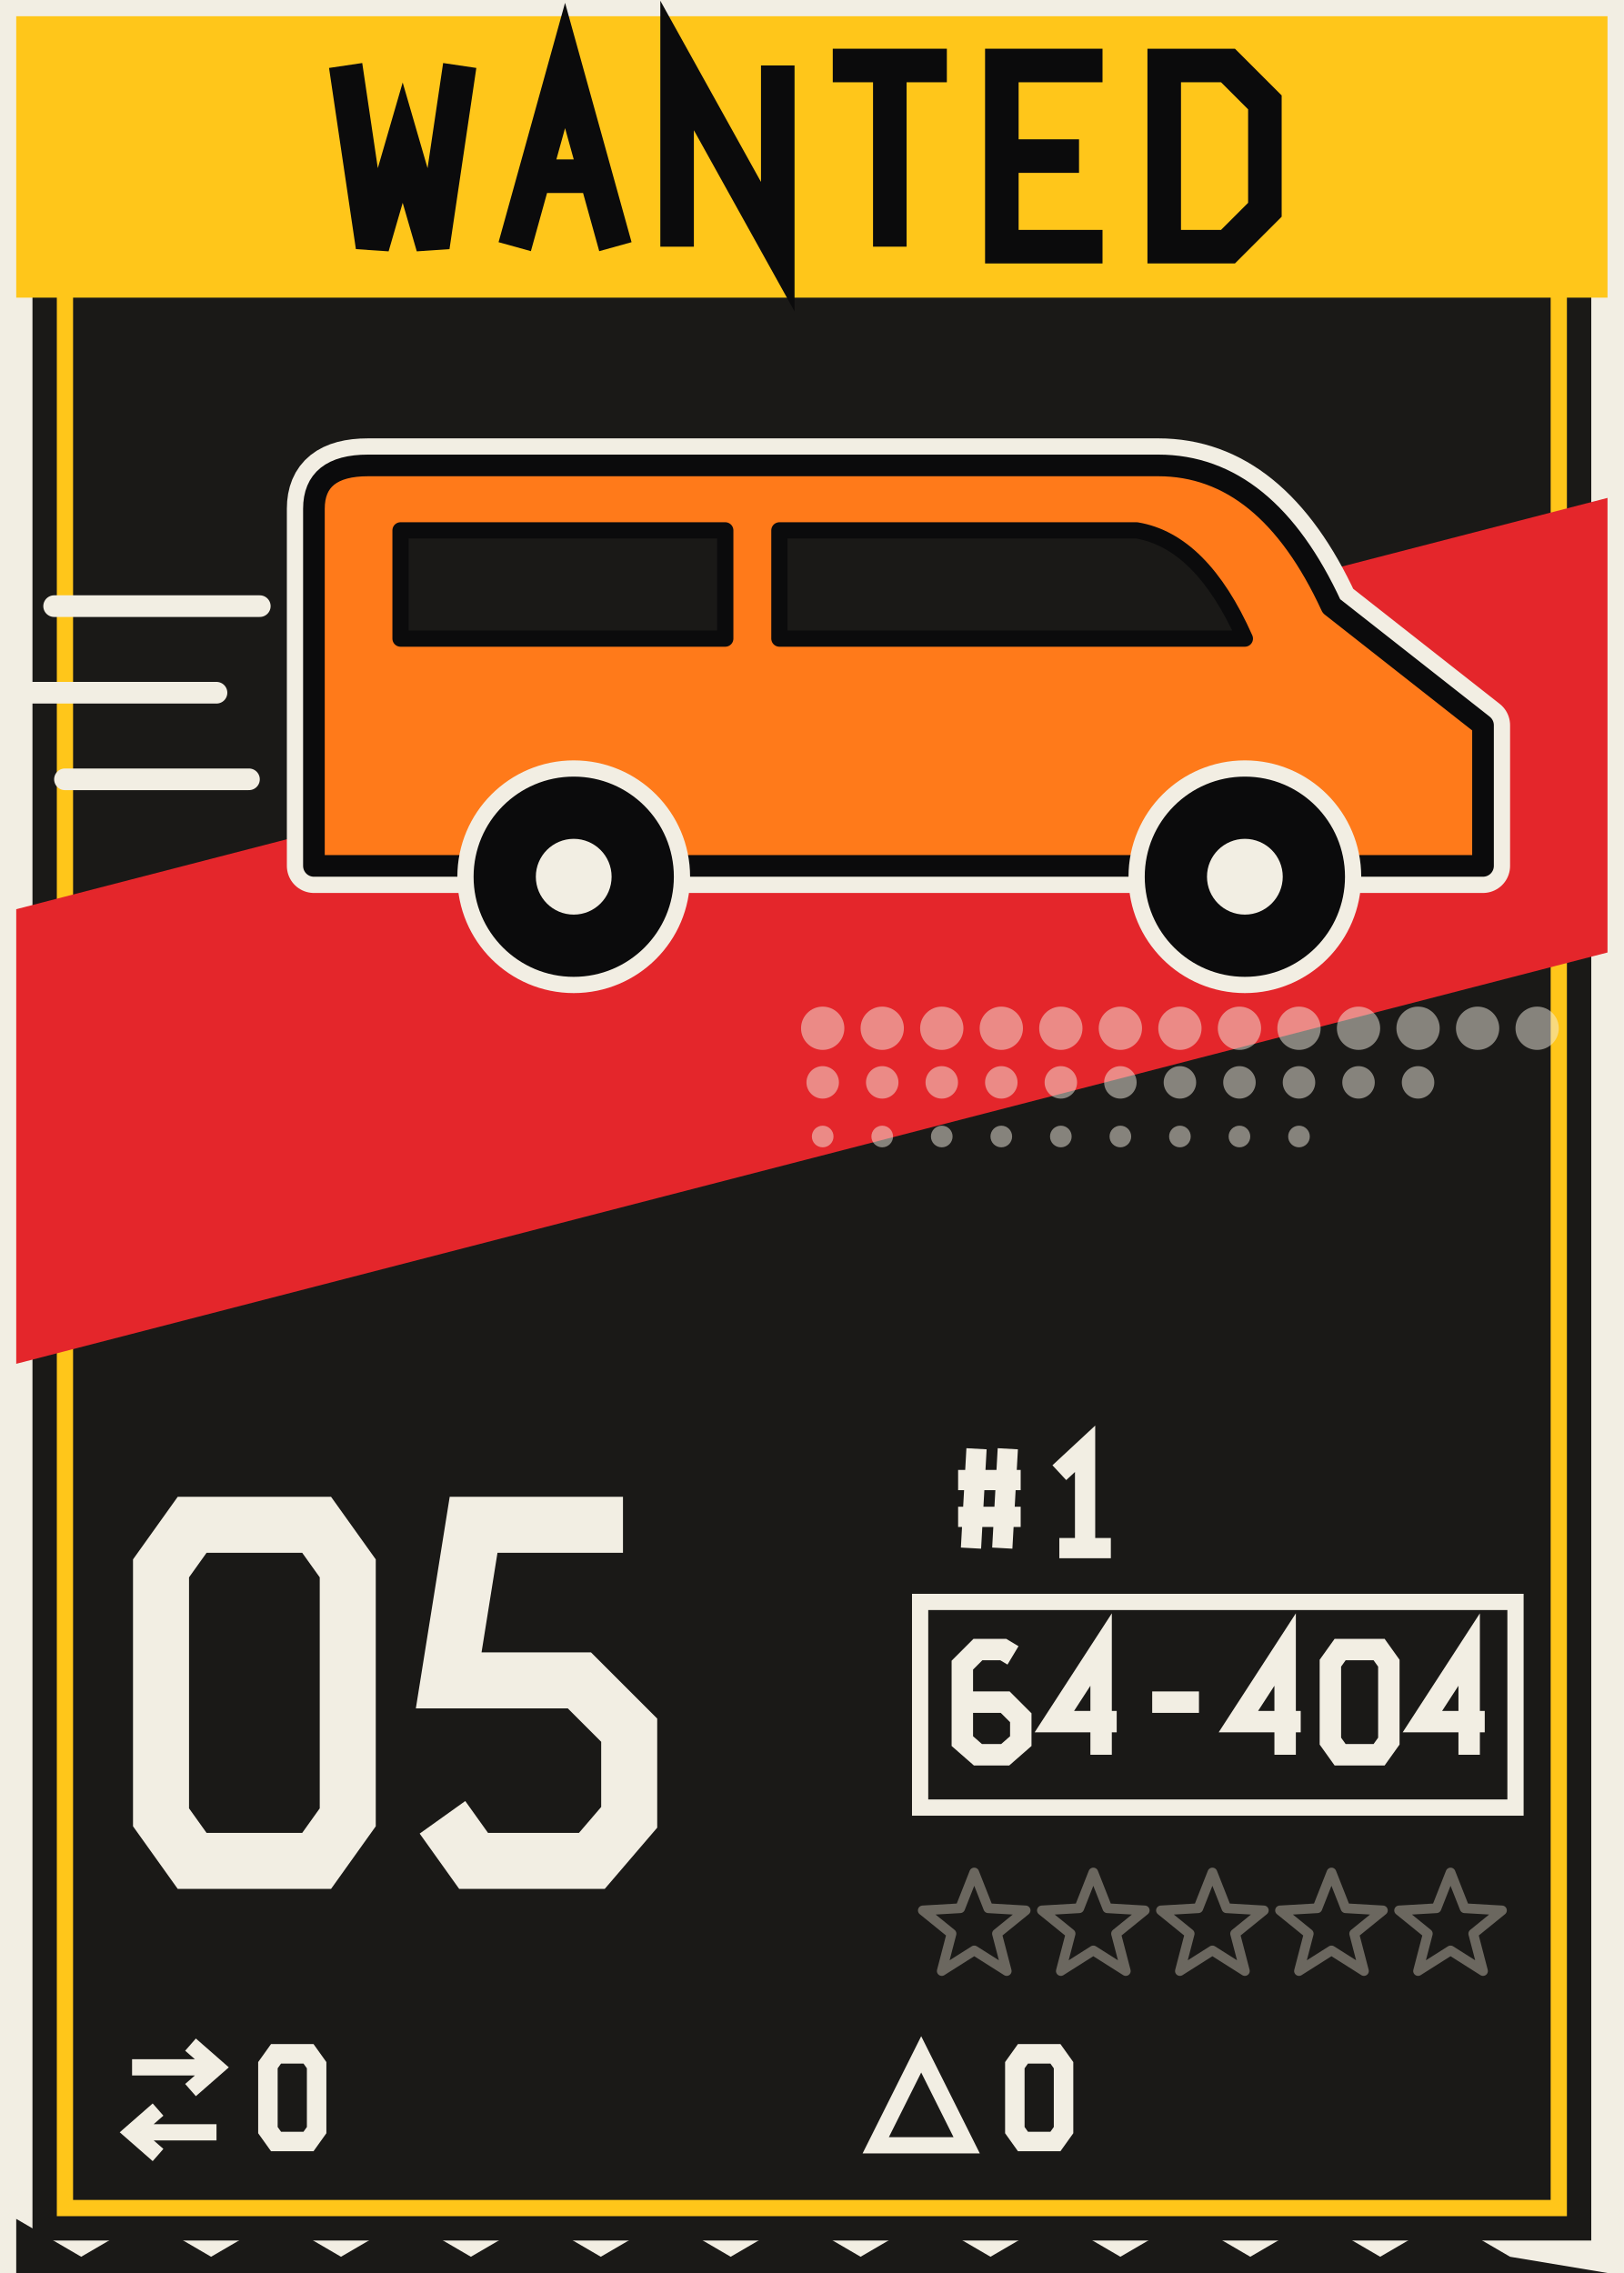
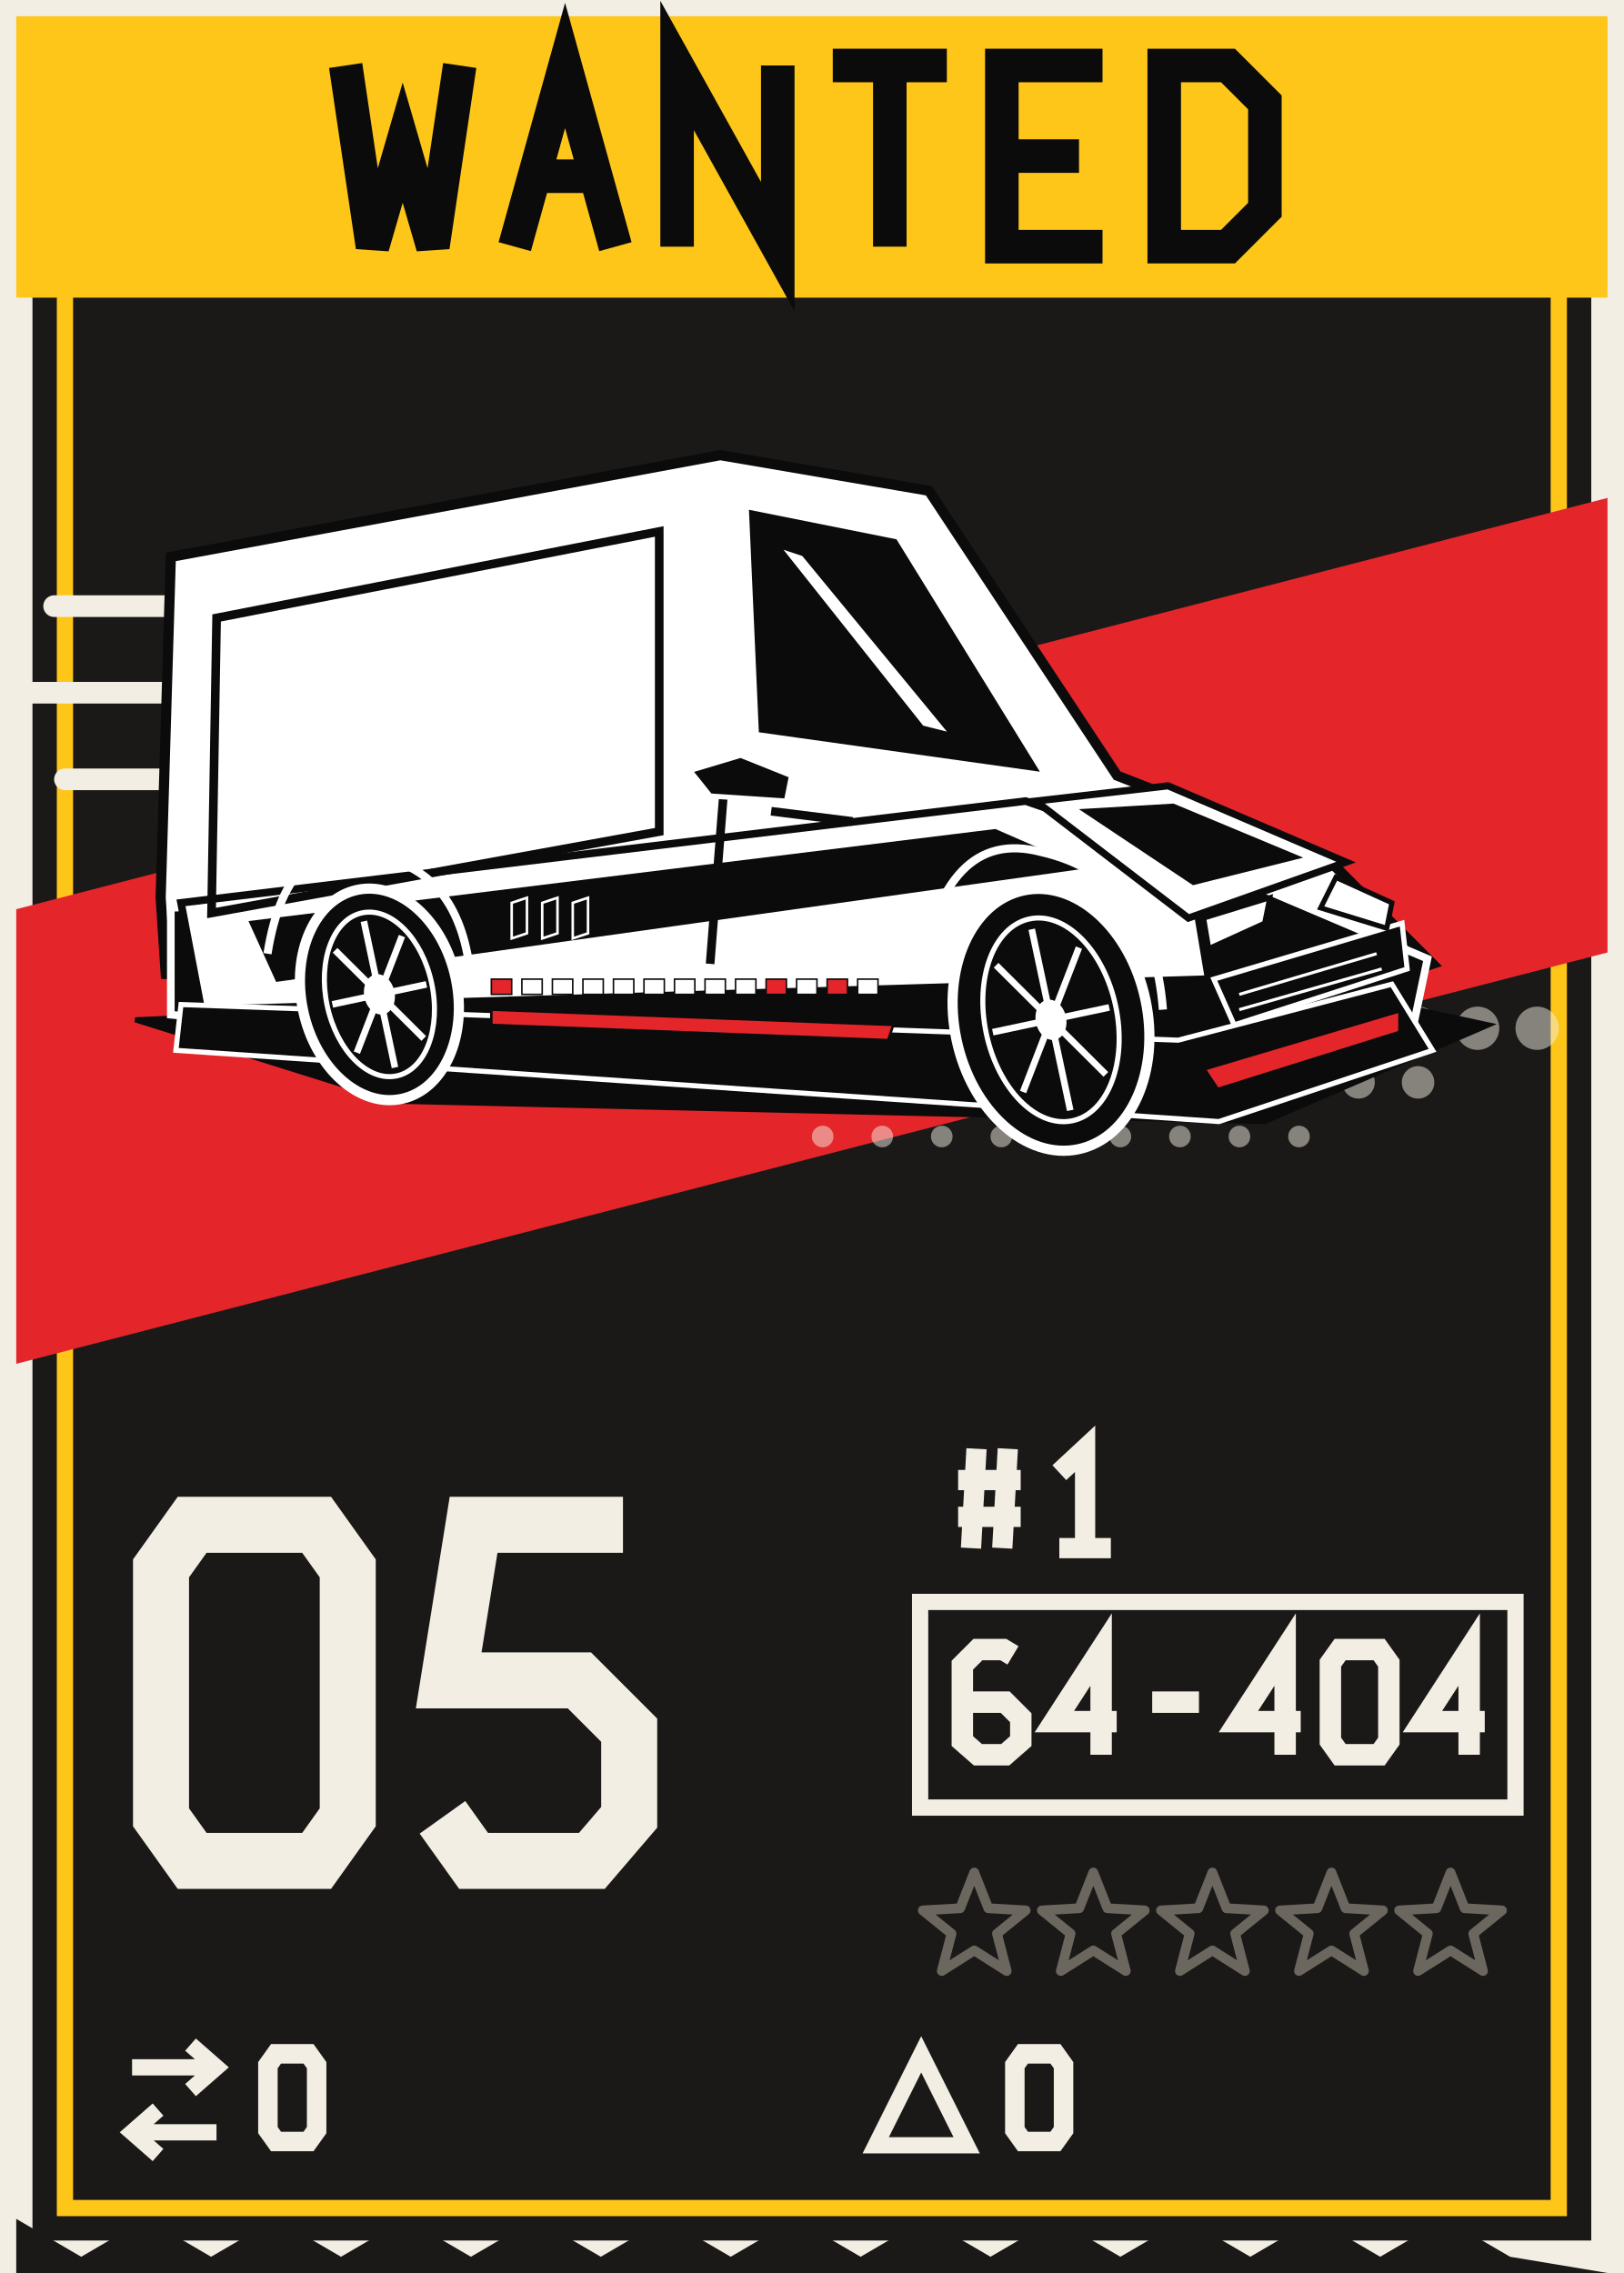
<svg xmlns="http://www.w3.org/2000/svg" viewBox="0 0 300 420" width="300" height="420">
  <rect x="3" y="3" width="294" height="414" fill="#1a1917" stroke="#f2eee3" stroke-width="6" />
  <rect x="12" y="12" width="276" height="396" fill="none" stroke="#ffc61a" stroke-width="3" />
  <rect x="3" y="3" width="294" height="52" fill="#ffc61a" />
  <g fill="none" stroke="#0b0b0c" stroke-width="10" stroke-linejoin="miter" stroke-linecap="butt">
    <path d="M3 5L11 59L20 28L29 59L37 5" transform="translate(62 9) scale(0.62)" />
    <path d="M5 59L20 5L35 59M12 38H28" transform="translate(92 9) scale(0.62)" />
    <path d="M5 59V5L35 59V5" transform="translate(122 9) scale(0.62)" />
    <path d="M3 5H37M20 5V59" transform="translate(152 9) scale(0.62)" />
    <path d="M35 5H5V59H35M5 32H28" transform="translate(182 9) scale(0.62)" />
    <path d="M5 5H24L35 16V48L24 59H5Z" transform="translate(212 9) scale(0.62)" />
  </g>
  <polygon points="3,168 297,92 297,176 3,252" fill="#e4262b" />
  <path d="M10 112H48M6 128H40M12 144H46" fill="none" stroke="#f2eee3" stroke-width="4" stroke-linecap="round" />
  <g fill="#f2eee3" fill-opacity="0.5">
    <circle cx="152" cy="190" r="4" />
    <circle cx="163" cy="190" r="4" />
    <circle cx="174" cy="190" r="4" />
    <circle cx="185" cy="190" r="4" />
    <circle cx="196" cy="190" r="4" />
    <circle cx="207" cy="190" r="4" />
    <circle cx="218" cy="190" r="4" />
    <circle cx="229" cy="190" r="4" />
    <circle cx="240" cy="190" r="4" />
    <circle cx="251" cy="190" r="4" />
    <circle cx="262" cy="190" r="4" />
    <circle cx="273" cy="190" r="4" />
    <circle cx="284" cy="190" r="4" />
    <circle cx="152" cy="200" r="3" />
    <circle cx="163" cy="200" r="3" />
    <circle cx="174" cy="200" r="3" />
    <circle cx="185" cy="200" r="3" />
    <circle cx="196" cy="200" r="3" />
    <circle cx="207" cy="200" r="3" />
    <circle cx="218" cy="200" r="3" />
    <circle cx="229" cy="200" r="3" />
    <circle cx="240" cy="200" r="3" />
    <circle cx="251" cy="200" r="3" />
    <circle cx="262" cy="200" r="3" />
    <circle cx="152" cy="210" r="2" />
    <circle cx="163" cy="210" r="2" />
    <circle cx="174" cy="210" r="2" />
    <circle cx="185" cy="210" r="2" />
    <circle cx="196" cy="210" r="2" />
    <circle cx="207" cy="210" r="2" />
    <circle cx="218" cy="210" r="2" />
    <circle cx="229" cy="210" r="2" />
    <circle cx="240" cy="210" r="2" />
  </g>
-   <g transform="translate(30 0)" stroke-linejoin="round">
-     <path d="M28 160V94Q28 86 38 86L184 86Q204 86 216 112L244 134L244 160Z" fill="#f2eee3" stroke="#f2eee3" stroke-width="10" />
-     <path d="M28 160V94Q28 86 38 86L184 86Q204 86 216 112L244 134L244 160Z" fill="#ff7a1a" stroke="#0b0b0c" stroke-width="4" />
-     <path d="M44 118L44 98L104 98L104 118ZM114 98L180 98Q192 100 200 118L114 118Z" fill="#1a1917" stroke="#0b0b0c" stroke-width="3" />
-     <circle cx="76" cy="162" r="20" fill="#0b0b0c" stroke="#f2eee3" stroke-width="3" />
-     <circle cx="76" cy="162" r="7" fill="#f2eee3" />
-     <circle cx="200" cy="162" r="20" fill="#0b0b0c" stroke="#f2eee3" stroke-width="3" />
-     <circle cx="200" cy="162" r="7" fill="#f2eee3" />
+   <g transform="translate(9 70) scale(.94)">
+     <g stroke-linejoin="miter">
+       <path d="M17 126L68 142L239 146L283 127L232 116Z" fill="#0b0b0c" stroke="#0b0b0c" stroke-width="1" />
+       <path d="M22 102L24 35L132 15L173 22L210 78L251 94L272 115L230 129L23 117Z" fill="#ffffff" stroke="#0b0b0c" stroke-width="2" />
+       <path d="M24 104L224 94L271 114L267 133L228 145L24 125Z" fill="#0b0b0c" stroke="#ffffff" stroke-width="1.5" />
+       <path d="M26 103L192 83L224 94L228 118L30 124Z" fill="#ffffff" stroke="#0b0b0c" stroke-width="1.5" />
+       <path d="M40 107L186 89L202 96L45 118Z" fill="#0b0b0c" stroke="#0b0b0c" stroke-width="1" />
+       <path d="M137 25L167 31L196 78L139 70Z" fill="#0b0b0c" stroke="#ffffff" stroke-width="1.2" />
+       <path d="M145 34L148 35L176 69L172 68Z" fill="#ffffff" stroke="#ffffff" stroke-width="0.4" />
+       <path d="M33 47L120 30L120 89L32 105ZM133 77L130 115M142 85L158 87" fill="none" stroke="#0b0b0c" stroke-width="1.7" />
+       <path d="M194 83L220 80L255 95L224 106Z" fill="#ffffff" stroke="#0b0b0c" stroke-width="1.4" />
+       <path d="M204 85L221 84L245 94L225 99Z" fill="#0b0b0c" stroke="#0b0b0c" stroke-width="1" />
+       <path d="M229 118L266 107L267 116L233 127Z" fill="#0b0b0c" stroke="#ffffff" stroke-width="1" />
+       <path d="M234 121L261 113M234 124L262 116" fill="none" stroke="#ffffff" stroke-width="0.6" />
+       <path d="M227 106L240 102L239 107L228 112ZM253 98L264 103L263 108L250 104Z" fill="#ffffff" stroke="#0b0b0c" stroke-width="1" />
+       <path d="M26 123L222 130L264 119L272 132L230 146L25 132Z" fill="#0b0b0c" stroke="#ffffff" stroke-width="1" />
+       <g transform="translate(65 121) rotate(-12)">
+         <ellipse rx="15.33" ry="21" fill="#0b0b0c" stroke="#ffffff" stroke-width="2" />
+         <ellipse rx="10.5" ry="16.38" fill="#0b0b0c" stroke="#ffffff" stroke-width="1" />
+         <path d="M0 -14.7V14.7M-9.45 0H9.45M-6.72 -10.29L6.72 10.29M-6.72 10.29L6.72 -10.29" stroke="#ffffff" stroke-width="1.3" />
+         <ellipse rx="3" ry="4" fill="#ffffff" />
+       </g>
+       <g transform="translate(197 126) rotate(-12)">
+         <ellipse rx="18.98" ry="26" fill="#0b0b0c" stroke="#ffffff" stroke-width="2" />
+         <ellipse rx="13" ry="20.28" fill="#0b0b0c" stroke="#ffffff" stroke-width="1" />
+         <path d="M0 -18.2V18.2M-11.7 0H11.7M-8.32 -12.74L8.32 12.74M-8.32 12.74L8.32 -12.74" stroke="#ffffff" stroke-width="1.3" />
+         <ellipse rx="3" ry="4" fill="#ffffff" />
+       </g>
+       <path d="M43 113Q47 88 65 94Q81 97 83 118M171 118Q176 88 195 93Q217 98 219 124" fill="none" stroke="#ffffff" stroke-width="1.6" />
+       <path d="M126 77L136 74L146 78L145 83L130 82Z" fill="#0b0b0c" stroke="#ffffff" stroke-width="1" />
+       <path d="M87 124L166 127L165 130L87 127Z" fill="#e4262b" stroke="#0b0b0c" stroke-width="0.5" />
+       <path d="M228 136L265 125L265 128L230 139Z" fill="#e4262b" stroke="#e4262b" stroke-width="0.5" />
+     </g>
+     <path d="M91 103l3 -1v7l-3 1Z" fill="#0b0b0c" stroke="#ffffff" stroke-width=".5" />
+     <path d="M97 103l3 -1v7l-3 1Z" fill="#0b0b0c" stroke="#ffffff" stroke-width=".5" />
+     <path d="M103 103l3 -1v7l-3 1Z" fill="#0b0b0c" stroke="#ffffff" stroke-width=".5" />
+     <path d="M87 118h4v3h-4Z" fill="#e4262b" stroke="#0b0b0c" stroke-width=".3" />
+     <path d="M93 118h4v3h-4Z" fill="#ffffff" stroke="#0b0b0c" stroke-width=".3" />
+     <path d="M99 118h4v3h-4Z" fill="#ffffff" stroke="#0b0b0c" stroke-width=".3" />
+     <path d="M105 118h4v3h-4Z" fill="#ffffff" stroke="#0b0b0c" stroke-width=".3" />
+     <path d="M111 118h4v3h-4Z" fill="#ffffff" stroke="#0b0b0c" stroke-width=".3" />
+     <path d="M117 118h4v3h-4Z" fill="#ffffff" stroke="#0b0b0c" stroke-width=".3" />
+     <path d="M123 118h4v3h-4Z" fill="#ffffff" stroke="#0b0b0c" stroke-width=".3" />
+     <path d="M129 118h4v3h-4Z" fill="#ffffff" stroke="#0b0b0c" stroke-width=".3" />
+     <path d="M135 118h4v3h-4Z" fill="#ffffff" stroke="#0b0b0c" stroke-width=".3" />
+     <path d="M141 118h4v3h-4Z" fill="#e4262b" stroke="#0b0b0c" stroke-width=".3" />
+     <path d="M147 118h4v3h-4Z" fill="#ffffff" stroke="#0b0b0c" stroke-width=".3" />
+     <path d="M153 118h4v3h-4Z" fill="#e4262b" stroke="#0b0b0c" stroke-width=".3" />
+     <path d="M159 118h4v3h-4Z" fill="#ffffff" stroke="#0b0b0c" stroke-width=".3" />
  </g>
  <g fill="none" stroke="#f2eee3" stroke-width="9" stroke-linejoin="miter" stroke-linecap="butt">
    <path d="M10 5H30L35 12V52L30 59H10L5 52V12Z" transform="translate(24 276) scale(1.15)" />
    <path d="M34 5H10L6 30H27L35 38V52L29 59H10L5 52" transform="translate(76 276) scale(1.15)" />
  </g>
  <rect x="170" y="296" width="110" height="38" fill="#1a1917" stroke="#f2eee3" stroke-width="3" />
  <g fill="none" stroke="#f2eee3" stroke-width="11" stroke-linejoin="miter" stroke-linecap="butt">
    <path d="M31 8L26 5H13L5 13V52L13 59H27L35 52V40L27 32H5" transform="translate(176 303) scale(0.36)" />
    <path d="M29 59V5L5 42H37" transform="translate(193 303) scale(0.36)" />
    <path d="M8 32H32" transform="translate(210 303) scale(0.36)" />
    <path d="M29 59V5L5 42H37" transform="translate(227 303) scale(0.36)" />
    <path d="M10 5H30L35 12V52L30 59H10L5 52V12Z" transform="translate(244 303) scale(0.36)" />
    <path d="M29 59V5L5 42H37" transform="translate(261 303) scale(0.36)" />
  </g>
  <g fill="none" stroke="#f2eee3" stroke-width="11" stroke-linejoin="miter" stroke-linecap="butt">
    <path d="M13 5L10 59M30 5L27 59M3 22H37M3 42H37" transform="translate(176 266) scale(0.34)" />
    <path d="M8 18L22 5V59M8 59H36" transform="translate(193 266) scale(0.34)" />
  </g>
  <g transform="translate(170 346)" stroke-width="1.8" stroke-linejoin="round">
    <polygon transform="translate(0 0)" points="10,0 12.6,6.6 19.5,7 14.2,11.3 16,18.2 10,14.4 4,18.2 5.8,11.3 0.5,7 7.4,6.6" fill="none" stroke="#6b675f" />
    <polygon transform="translate(22 0)" points="10,0 12.6,6.6 19.5,7 14.2,11.3 16,18.2 10,14.4 4,18.2 5.8,11.3 0.5,7 7.4,6.6" fill="none" stroke="#6b675f" />
    <polygon transform="translate(44 0)" points="10,0 12.6,6.6 19.5,7 14.2,11.3 16,18.2 10,14.4 4,18.2 5.8,11.3 0.5,7 7.4,6.6" fill="none" stroke="#6b675f" />
    <polygon transform="translate(66 0)" points="10,0 12.6,6.6 19.5,7 14.2,11.3 16,18.2 10,14.4 4,18.2 5.8,11.3 0.5,7 7.4,6.6" fill="none" stroke="#6b675f" />
    <polygon transform="translate(88 0)" points="10,0 12.6,6.6 19.5,7 14.2,11.3 16,18.2 10,14.4 4,18.2 5.8,11.3 0.5,7 7.4,6.6" fill="none" stroke="#6b675f" />
  </g>
  <g transform="translate(22 376) scale(0.6)" fill="none" stroke="#f2eee3" stroke-width="5" stroke-linejoin="miter">
    <path d="M4 10H30M22 3L30 10L22 17M30 30H4M12 23L4 30L12 37" />
  </g>
  <g fill="none" stroke="#f2eee3" stroke-width="12" stroke-linejoin="miter" stroke-linecap="butt">
    <path d="M10 5H30L35 12V52L30 59H10L5 52V12Z" transform="translate(48 378) scale(0.3)" />
  </g>
  <g transform="translate(160 376) scale(0.6)" fill="none" stroke="#f2eee3" stroke-width="5" stroke-linejoin="miter">
    <path d="M3 34L17 6L31 34Z" />
  </g>
  <g fill="none" stroke="#f2eee3" stroke-width="12" stroke-linejoin="miter" stroke-linecap="butt">
    <path d="M10 5H30L35 12V52L30 59H10L5 52V12Z" transform="translate(186 378) scale(0.3)" />
  </g>
  <path d="M3 410l12 7l12 -7l12 7l12 -7l12 7l12 -7l12 7l12 -7l12 7l12 -7l12 7l12 -7l12 7l12 -7l12 7l12 -7l12 7l12 -7l12 7l12 -7l12 7l12 -7l12 7L297 420L3 420Z" fill="#1a1917" />
</svg>
